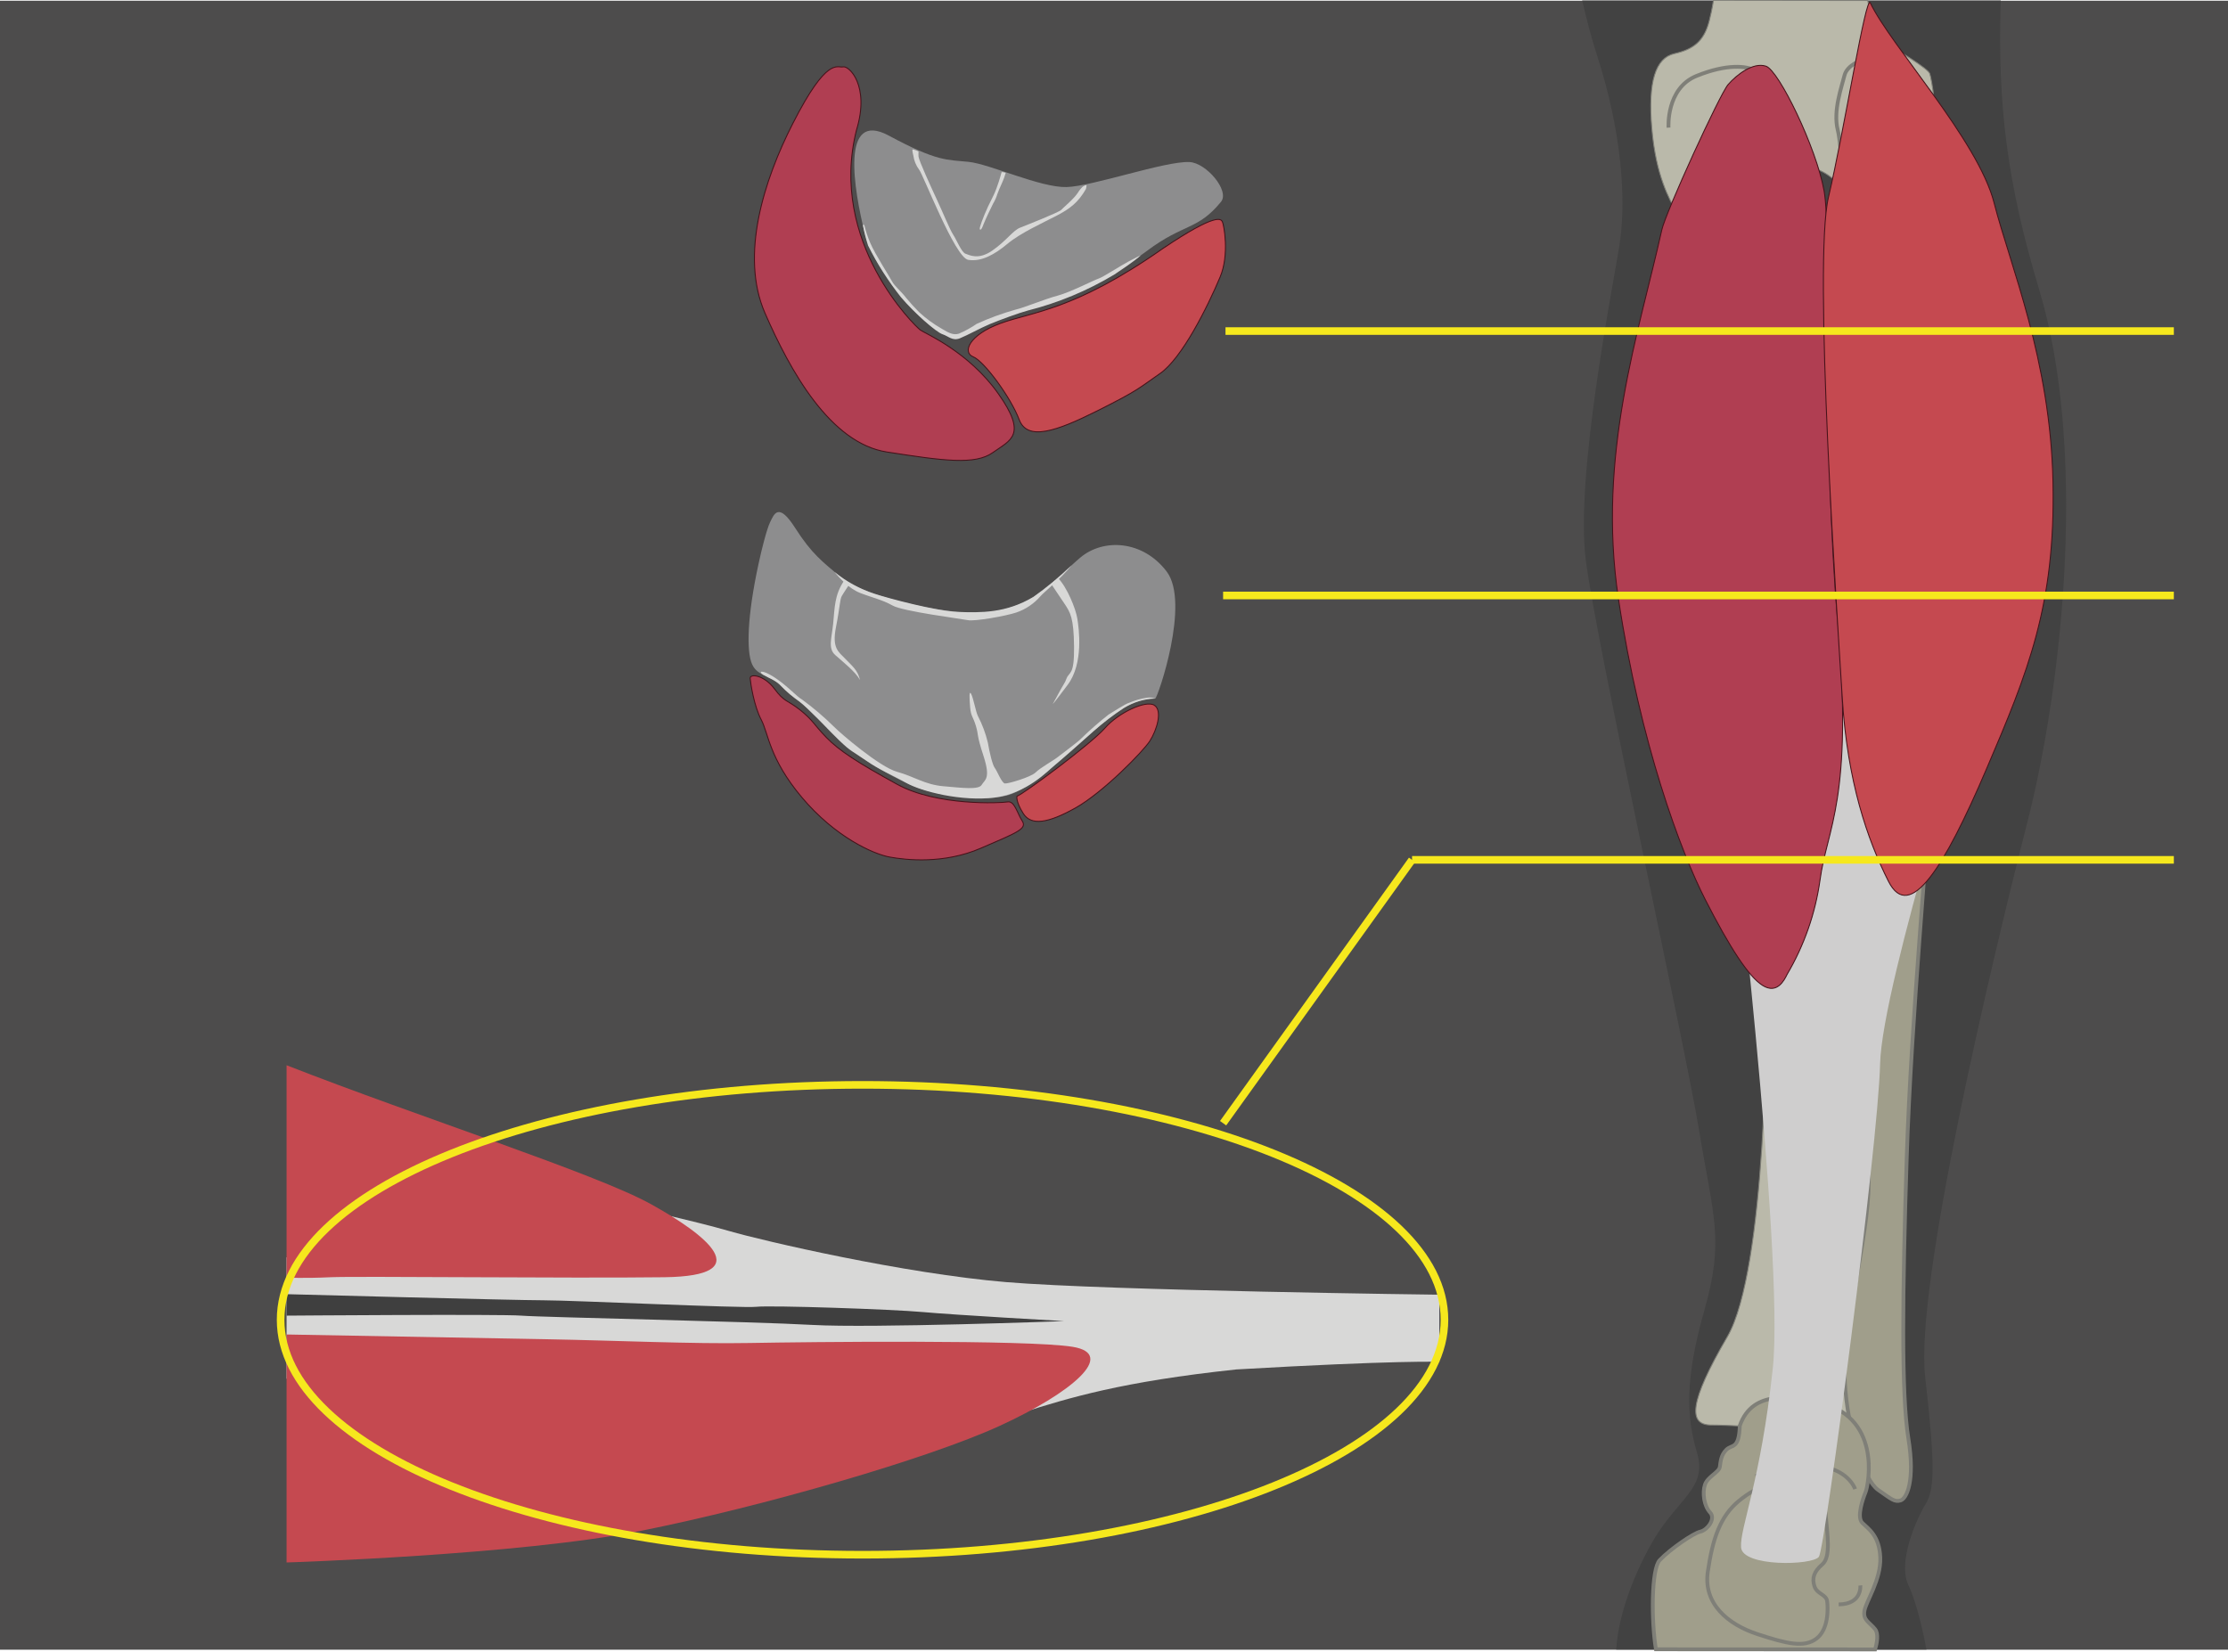
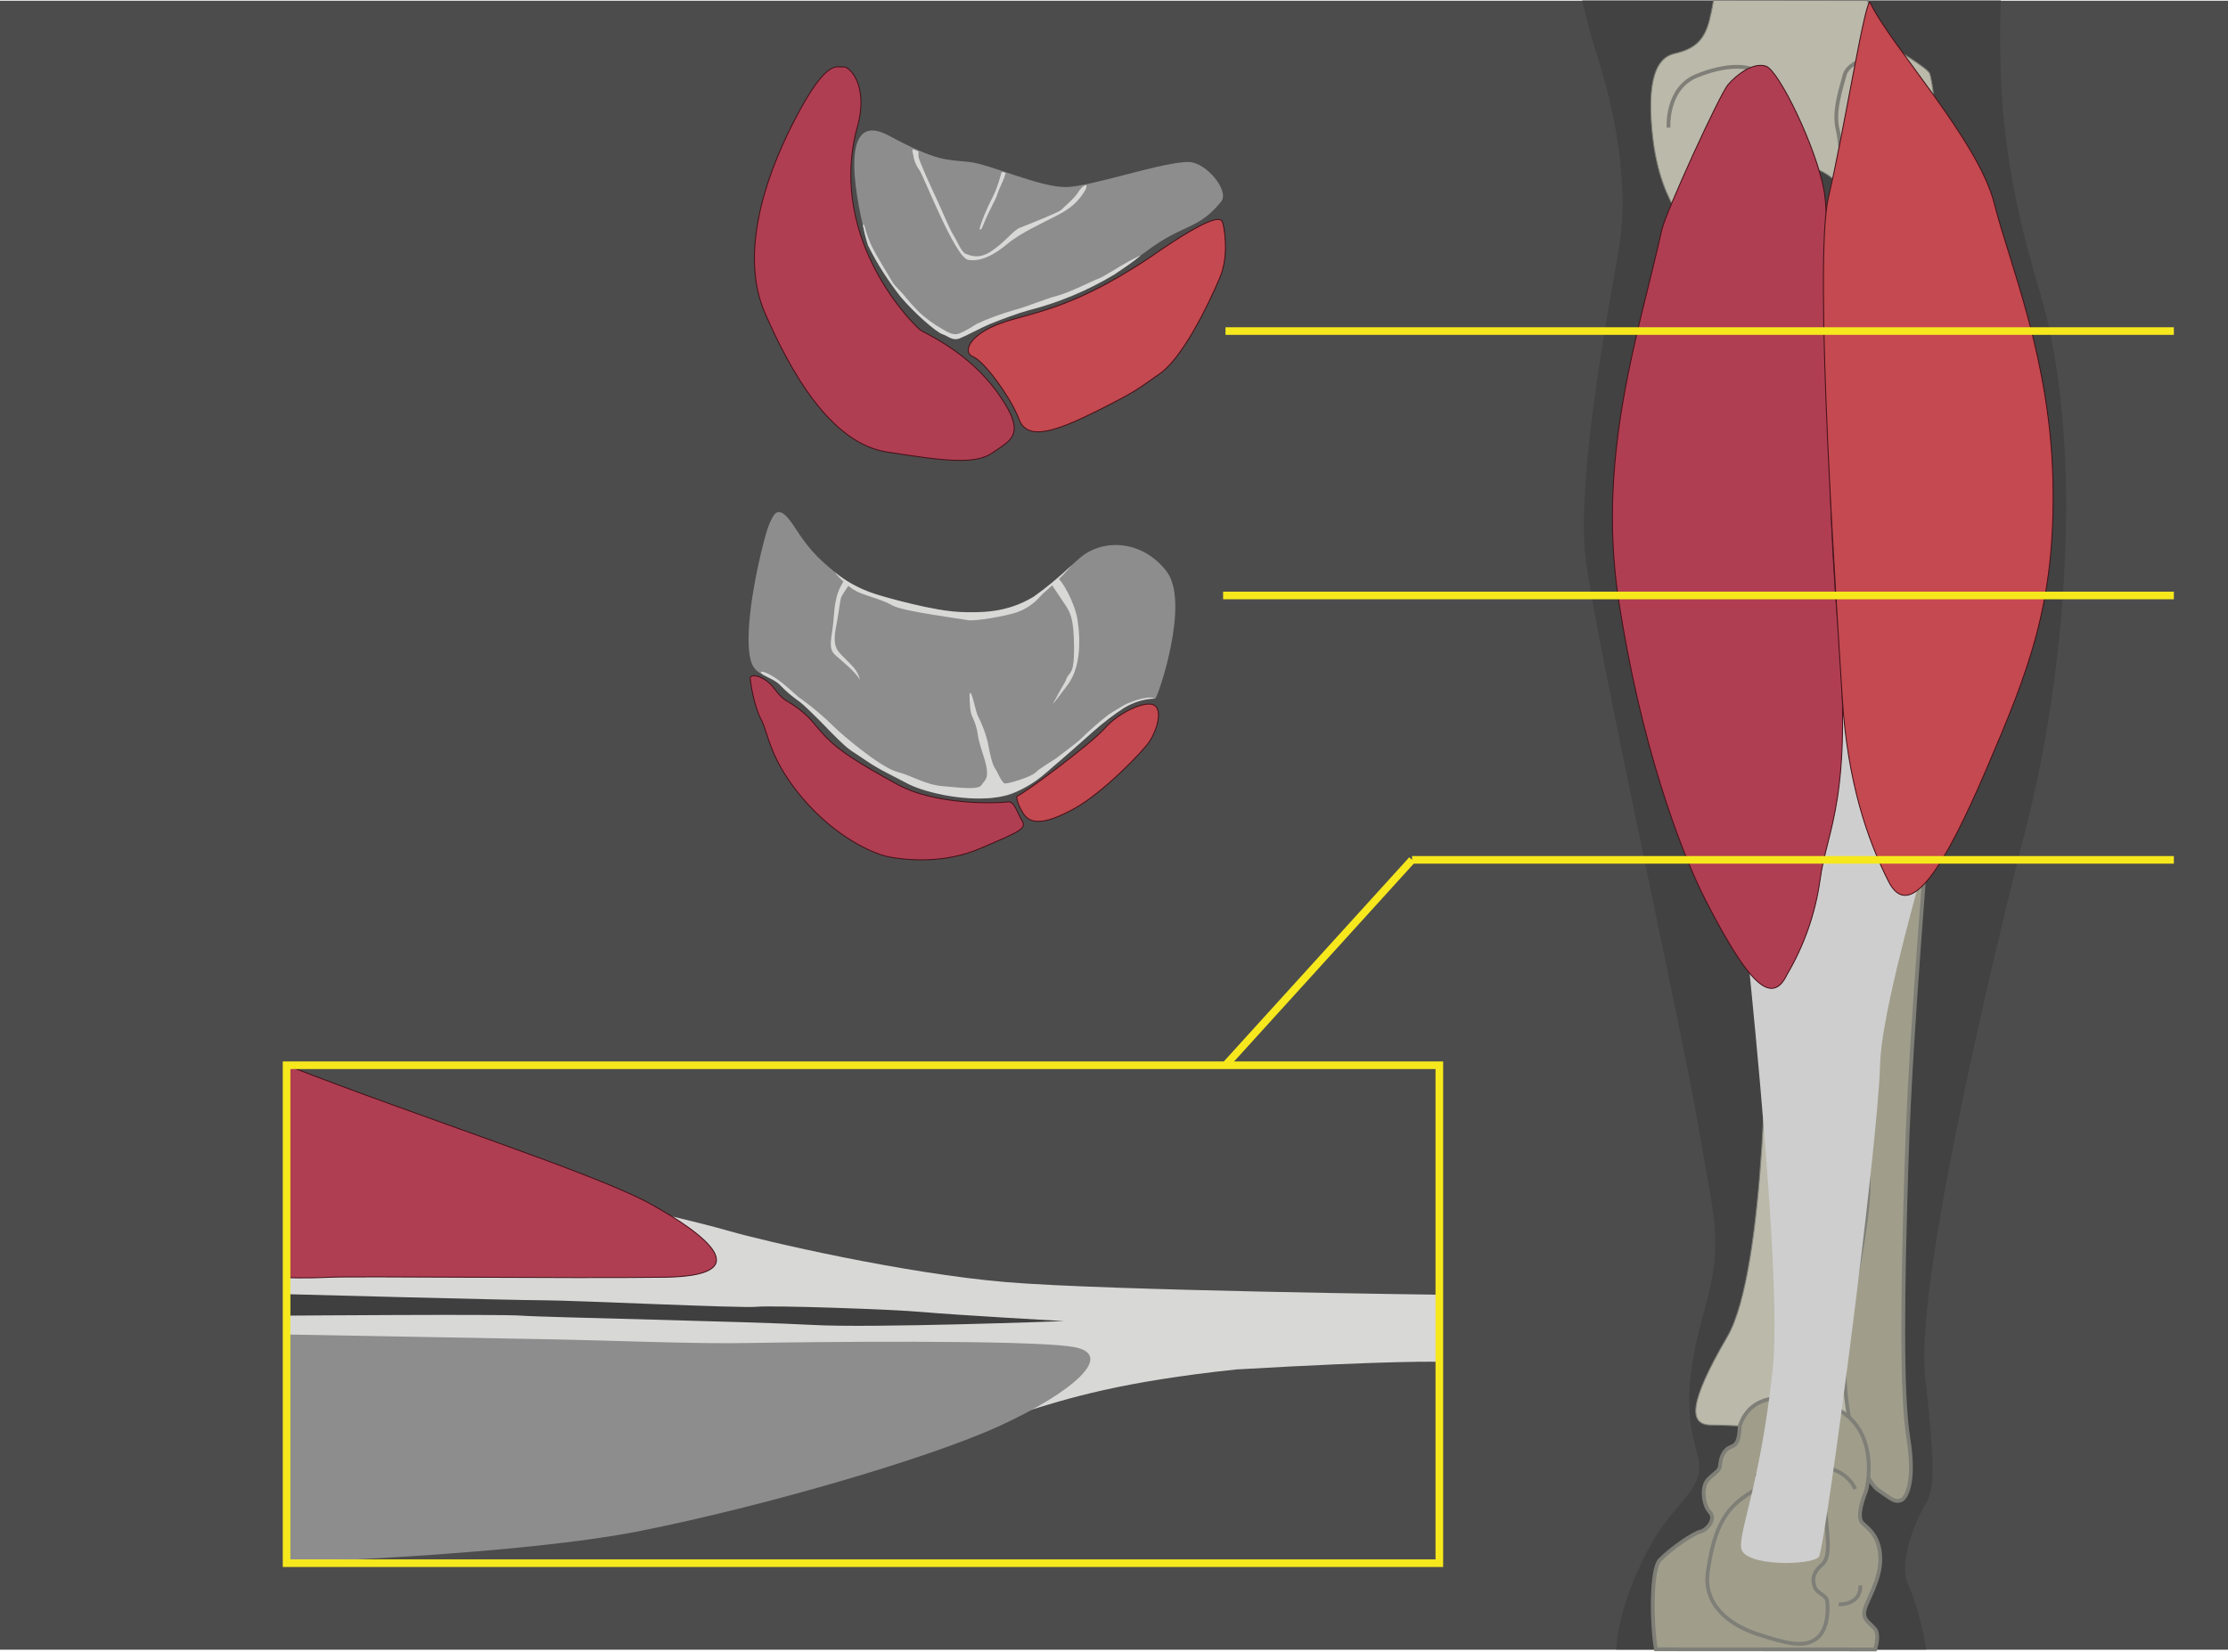
<svg xmlns="http://www.w3.org/2000/svg" viewBox="0 0 586.28 434.61">
  <defs>
    <style>
      .cls-1 {
        fill: #4d4c4c;
      }

      .cls-2 {
        fill: #d8d8d7;
      }

      .cls-3 {
        fill: #3f3f3f;
      }

+       .cls-4 {
+         fill: #b03e52;
+       }
+ 
      .cls-4, .cls-6 {
-         fill: #c54950;
+         stroke: #451119;
+       }
+ 
+       .cls-10, .cls-12, .cls-4, .cls-6, .cls-8, .cls-9 {
+         stroke-miterlimit: 10;
+       }
+ 
+       .cls-4, .cls-6, .cls-8 {
+         stroke-width: 0.25px;
      }

      .cls-5 {
        fill: #8d8d8e;
      }

-       .cls-6, .cls-7 {
-         stroke: #451119;
-       }
- 
-       .cls-10, .cls-11, .cls-13, .cls-6, .cls-7, .cls-9 {
-         stroke-miterlimit: 10;
-       }
- 
-       .cls-6, .cls-7, .cls-9 {
-         stroke-width: 0.25px;
+       .cls-6 {
+         fill: #c54950;
      }

      .cls-7 {
-         fill: #b03e52;
+         fill: #424242;
      }

      .cls-8 {
-         fill: #424242;
+         fill: #bab9aa;
+       }
+ 
+       .cls-10, .cls-8, .cls-9 {
+         stroke: #7f7f78;
      }

      .cls-9 {
-         fill: #bab9aa;
-       }
- 
-       .cls-10, .cls-11, .cls-9 {
-         stroke: #7f7f78;
-       }
- 
-       .cls-10 {
        fill: #a09e8b;
      }

-       .cls-11, .cls-13 {
+       .cls-10, .cls-12 {
        fill: none;
      }

-       .cls-12 {
+       .cls-11 {
        fill: #cfcece;
      }

-       .cls-13 {
+       .cls-12 {
        stroke: #f6e81d;
        stroke-width: 2px;
      }
    </style>
  </defs>
  <g id="Capa_2" data-name="Capa 2">
    <g id="Capa_1-2" data-name="Capa 1">
      <g>
        <rect class="cls-1" y="0.2" width="586.28" height="433.99" transform="translate(586.28 434.38) rotate(-180)" />
        <g>
          <path class="cls-2" d="M378.74,340.75s-87.11-1.07-113.94-3.31S201,326.64,191.91,324s-27.15-6.63-27.15-6.63L75.41,330.92v31.92S172.24,384.89,221,381.21s44-14.38,104.32-20.79c42.54-2.46,53.44-2,53.44-2Z" />
          <path class="cls-3" d="M280,347.7s-50.73,1.89-66.27,1-71.11-2-76.53-2.44-61.77,0-61.77,0v-5.65s60,1.61,67.65,1.61,52.38,2.13,56,1.71,35.7.64,43.82,1.39S280,347.7,280,347.7Z" />
          <path class="cls-4" d="M75.41,280.36c35.27,13.79,81.44,28.54,95.87,36.55s28.54,18.92,3.53,19.24-81.13-.32-87.86,0-11.54.1-11.54.1Z" />
-           <path class="cls-4" d="M75.41,351.22v60s61.24-1.93,93.31-8.34,75.35-18.92,94.27-27.58,31.1-18.92,19.24-20.84-69.91-1.28-85-1-34.31-.64-53.87-1S75.41,351.22,75.41,351.22Z" />
+           <path class="cls-5" d="M75.41,351.22v60s61.24-1.93,93.31-8.34,75.35-18.92,94.27-27.58,31.1-18.92,19.24-20.84-69.91-1.28-85-1-34.31-.64-53.87-1S75.41,351.22,75.41,351.22Z" />
        </g>
        <g>
          <path class="cls-5" d="M313,42.65c4.42.2,10.66,7.57,8.3,10.46-6.16,7.54-9.7,5.59-19.45,12.89-14.61,10.93-23.33,13-34.37,16.53s-9.52,4.38-15.16,6.24-22-16.11-24.79-27.45-6.5-32.56,6.37-25.62,15.34,6.3,21,6.9,18.85,6.8,25.73,6.63S306.58,42.35,313,42.65Z" />
          <path class="cls-6" d="M321.07,72.9c-3.32,7.91-10.06,21.42-15.81,25.4s-5.6,4.36-16.46,9.8-18.46,8.07-20.62,2.32S259,95.07,256.09,93.91s-1.14-5.76,7.18-8.81,19.43-3.34,42.8-19.75c14.14-9.5,15.22-7.7,15.59-7S323.58,66.92,321.07,72.9Z" />
-           <path class="cls-7" d="M208.6,32.54c-7.56,14.84-13.92,34.64-7.32,49.82s17.18,34.28,32.09,36.6,23.25,3.47,27.89.15,9.23-4.52,1.39-15.56S243.5,87.8,242.19,86.87s-24.28-23.13-16.81-52.64c3.58-11.75-2-17-3.53-16.63S217.71,14.63,208.6,32.54Z" />
+           <path class="cls-4" d="M208.6,32.54c-7.56,14.84-13.92,34.64-7.32,49.82s17.18,34.28,32.09,36.6,23.25,3.47,27.89.15,9.23-4.52,1.39-15.56S243.5,87.8,242.19,86.87s-24.28-23.13-16.81-52.64c3.58-11.75-2-17-3.53-16.63S217.71,14.63,208.6,32.54Z" />
          <path class="cls-2" d="M285.75,49.74c-2,3.53-4.24,5.23-7.77,7.06s-9.46,4.52-12.85,7.35-6.87,4.8-10.35,4.24-11.91-22.62-12.92-23.73a8.12,8.12,0,0,1-1.53-3.76c-.27-1.12-.37-1.65,0-1.57a10.18,10.18,0,0,1,1.37.53,10.27,10.27,0,0,0,0,1.34c.07,1,3.35,8.17,4.84,11.35s3.4,7.89,4.29,9.23,2.19,4.66,3.24,5,3.36,1.73,7.07-.85,5.4-5.26,7.27-6,10.28-4.06,10.84-4.69,3.35-2.9,4.38-4.52,1.59-1.77,1.59-1.77.7-.39.7-.14A5.65,5.65,0,0,1,285.75,49.74Z" />
          <path class="cls-2" d="M264.21,46.83c-.49,1.37-1.14,2.49-1.77,4.26a10.94,10.94,0,0,1-1.11,2.49c-.4.72-2.25,4.69-2.52,5.43s-.53,1.43-.85,1.43-.21-.74,1.12-4,2.22-4.4,3.12-6.83,1.32-4.21,1.36-4.28.48,0,.48,0l.61.16S264.34,46.49,264.21,46.83Z" />
          <path class="cls-2" d="M299.94,67.42c.77-.55-1.39.53-2.92,1.37-2.39,1.28-6.85,4.2-7.91,4.52s-7.42,3.6-10.81,4.5-8.84,3.18-11,3.66a70.79,70.79,0,0,0-10.28,3.76,27.33,27.33,0,0,1-4.71,2.59c-1.43.43-2.61-.16-4.52-1.32a32.39,32.39,0,0,1-5.9-4.31,51.54,51.54,0,0,1-3.49-3.85c-1.17-1.55-3.09-3.15-3.62-4.21S230.25,66.9,229,63.94a29,29,0,0,1-1.55-4.66c-.08-.15-.42-.18-.38,0a43.88,43.88,0,0,0,1.36,5.36A80.84,80.84,0,0,0,237,78.13c3.71,4.38,9.42,9.33,11,9.83s2.61,1.88,4.63,1.06,5.33-2.68,7.87-3.74,7.84-3,9.89-3.53a84.18,84.18,0,0,0,22.88-9.52C299.13,68.33,299.63,67.64,299.94,67.42Z" />
        </g>
        <g>
          <path class="cls-5" d="M200.17,145.89c-3.34,14.38-3.82,24.13-2.53,28.22s4.88,3.19,8.07,6.62,5.3,3.39,12,11S238.91,207,244.06,208.1s13.81,3,20.82,1.29,19.6-14.37,26.24-19.87S303,183.63,304,183.86c.71-.46,9.25-25.2,3-33.44s-16.65-8.81-22.75-3.65-11.14,12-22.13,14.1-35.11-4.16-40.43-8.61-8.09-6.47-12.49-13.37-5.53-3.5-6.53-1.51S200.17,145.89,200.17,145.89Z" />
          <path class="cls-6" d="M303.74,185.6c2.27,1.42.63,6.62-1.16,9.41S290.2,208.61,283,212.64s-11.67,4.75-13.74,1.46-1.65-4.55-1.65-4.55c1.53-.44,19.49-13.75,23.12-17.9S301.53,184.23,303.74,185.6Z" />
-           <path class="cls-7" d="M211,209.86c8.72,10.39,18.79,14.93,23.14,15.71s14.19,1.88,23.93-2.32,12.25-5.12,10.91-7.2-2-5.32-3.84-5-18.57,1.11-29-4.6-15.33-8.9-18.67-12.34-3.57-4.61-7-7.31-4-1.92-6.69-5.53-6.51-4.08-6.38-2.7,1,7.23,2.92,10.87S202.4,199.63,211,209.86Z" />
+           <path class="cls-4" d="M211,209.86c8.72,10.39,18.79,14.93,23.14,15.71s14.19,1.88,23.93-2.32,12.25-5.12,10.91-7.2-2-5.32-3.84-5-18.57,1.11-29-4.6-15.33-8.9-18.67-12.34-3.57-4.61-7-7.31-4-1.92-6.69-5.53-6.51-4.08-6.38-2.7,1,7.23,2.92,10.87S202.4,199.63,211,209.86Z" />
          <path class="cls-2" d="M278.41,152.13c2.4,2.47,4.66,8.05,5.08,10.67s1.7,11.79-2.54,17.44-3.89,5-3.89,5c3.93-7.35,2.79-4.7,3.57-6.64s2.07-.74,2-8.37-1-9.06-2.48-11.28l-3.55-5.29C277.56,152.89,278.41,152.13,278.41,152.13Z" />
          <path class="cls-2" d="M222.24,152.66c-2.73,3.85-2.59,7.52-3,11.48s-1.41,6.52.56,8.27,5.37,4.44,6.5,6.56c-.56-2.55-2-3.64-3.84-5.55s-3.57-2.82-2.48-8.36,1-7.28,1.55-8.23,2.14-3.29,2.14-3.29Z" />
          <path class="cls-2" d="M282,148.76c-3.16,3.9-7.23,7-8.22,8.17a14.79,14.79,0,0,1-6.24,4.24c-2.94,1-11.14,2.4-12.83,2.05s-17.13-2.31-19.83-3.85-5.77-2.2-8.63-3.35-5.36-3.9-6.63-5.47a33.26,33.26,0,0,0,10.42,5.71c3.9,1.24,16.24,4.57,22.11,4.79s12.58.33,19.73-3.91A92.39,92.39,0,0,0,282,148.76Z" />
          <path class="cls-2" d="M304,183.86a16.48,16.48,0,0,0-8.25,2.47,75.73,75.73,0,0,0-8,6.11c-1.67,1.49-8.53,7.59-10.2,8.94s-7.26,7.44-15.83,8.53-19.16-1.55-23.28-3.88-6.9-3.33-10.47-5.82-4.1-2.36-7.17-5.4-8.39-8.62-10.42-10.16a32.83,32.83,0,0,1-4.86-4.12c-1.3-1.46-3.13-2-4.62-2.89s-.56-1.6,2.83.59,5.93,5.12,7.34,5.89a74.67,74.67,0,0,1,8.37,7.13c1.73,1.77,12,10.6,16.6,11.87s7.3,3.39,12.23,3.81,9.27,1,10.06-.37,2.44-1.53.48-7.57-1.22-5.25-2-7.89-1.32-2.46-1.53-5-.29-4.52.28-3.46,1.2,4.66,1.76,5.79a30.55,30.55,0,0,1,2.62,7c.42,2.47,1.2,5.87,1.83,6.68s1.82,4,2.67,4.09,6.83-1.67,8.08-2.91,4.87-3.26,5.77-4,5.56-4.14,6.3-5a89,89,0,0,1,7.12-6.22c.79-.45,4.51-2.91,5.4-3.1a18.93,18.93,0,0,1,4.75-1.35A4.27,4.27,0,0,1,304,183.86Z" />
        </g>
        <g>
          <g>
-             <path class="cls-8" d="M526.49.12c-.91,27.41,1.68,48.15,10.1,76.09,12.47,41.39,6.65,102-3.2,140.58s-29.5,121.82-26.8,145.55,2.46,29.71.11,33.53-7.42,15.18-4.53,21.28c2.39,5.05,4.22,14,4.77,17H425.29c.45-7.9,3.81-18.16,9.22-27.8,6.74-12,14.85-14.44,12.06-23.95s-3.31-19.15,1.94-37.63,2.38-24.29-1.43-47.39S420,169.11,417.27,147.28s6.81-70.1,8.81-82.34.63-30.35-5.75-50.09c-1.41-4.37-2.77-9.46-4-14.73Z" />
-             <path class="cls-9" d="M491.47.13c1.84,9.46,3.19,9.82,5.23,11.3,2.37,1.72,10.58,6.53,11.09,7.93s2.18,11.39.7,13a5.27,5.27,0,0,0-1.48,4.2c.18.7,2.13,1.88,2.72,4a19.08,19.08,0,0,1,.41,7.51c-.38,2.43-5.61,5.7-9.88,5.51a29.93,29.93,0,0,1-18.13-6.7c-7.27-5.71-10.7-.84-12.67,2.11s-7.29,9.77-14.22,10.43-12.21.24-14.11-3.5-5.35-9.51-6.45-22,1-18.67,5.89-19.79,7.79-3.12,9.2-8.6c.35-1.34.74-3.11,1.12-5.45Z" />
-             <path class="cls-9" d="M459.71,63.17c-4.12.13-8.83-.37-11.94-.06s-5.59,1.72-5.93,3.44a43.36,43.36,0,0,0,.66,12.19c.93,3.93.6,8.35.93,9.33s3,3.39,7.33,6.71,8.29,11.34,9.17,14.42,5.32,80,5.16,85-1.28,47.11-.55,60.71.11,79.56-10,96.89-10.39,23.3-4.14,23.25,42.47,2.25,42.47,2.25-6-58.79-6-89.07,1.36-163.93,2.51-174.22S496,92.9,503.37,87.38s14.45-11.3,9.29-22.67S502,61.59,500.12,61.55s-9.95-2.76-12.43-3.82-3.89-3.68-7.61-1.49-3.68,3-6.61,1.35-4-2.8-6.89,1.29S461.26,63.12,459.71,63.17Z" />
-             <path class="cls-10" d="M505.49,71.49c-4.53,1.32-6.35,3.47-6.62,6.33s-.43,10.4.68,12.47,2.53,2.14,4.29,3.18,1.28,15.42.34,23.14-.3,22.33-1.15,32.75-4.52,34.64-5.27,41.93-4.32,30.36-4.38,39.74-1.66,66.46-1.66,80.48-7,38.4-6.29,51.88,5.21,26.24,8.75,28.71,4.35,3.27,5.93,2.8,3.9-4.95,2.05-16.41-1.58-38-.41-74.16,5.69-83.87,6.14-96.68,4.64-45.44,5.29-54.57,3.93-44.13,4.48-49.77,4.68-9.35,7.1-15.81S522.43,77.19,520,74.12,514.52,68.87,505.49,71.49Z" />
-             <path class="cls-10" d="M493.43,434.11c.48-1.67.94-4.12,0-5.31-1.52-1.91-3.25-2.38-2.82-4.87s4.39-8.19,4.17-14-3.18-7.6-4.72-9.12.1-6.26.85-8.1,4.58-20.53-13.32-23.82c-5.41-1-16.37-3.53-19.78,6.35-.19,6.29-2.07,4.87-3.51,6.28s-1.53,3.11-1.74,4.55-3.18,2.54-3.91,4.66-.27,5.6,1.34,7.32-.79,4.68-2.57,5.06-7.81,4.5-10.68,7.5c-2.21,2.31-2.25,15.87-1,23.46Z" />
-             <path class="cls-10" d="M480.44,399c.35,4.53,1.43,10.72-.88,12.69s-2.78,3.71-2.1,5.8,3.1,2.11,3.34,3.94.42,7.37-2.8,9.82-7.68,1.41-15.49-1.15-14.36-8-13.11-16.49,3.19-14.53,8.23-18.64,9.11-4.9,12.38-4.93S479.87,391.63,480.44,399Z" />
-             <path class="cls-11" d="M488.16,391.9s-3.6-11.32-26.2-3.41" />
-             <path class="cls-11" d="M489.53,417.26s.55,4.95-5.7,5" />
-             <path class="cls-11" d="M439.06,33.59s-.7-10.33,7.37-13.61,13.22-2.57,15.12-1.53,3.31,3.37,4.15,8.44.15,13.21-1.24,19-.41,11-9.22,13.57" />
-             <path class="cls-11" d="M490.11,15.76s-4.05,1.22-4.75,4.1-3.05,9.26-1.78,14.31.33,16.71,8.51,18.07" />
+             <path class="cls-7" d="M526.49.12c-.91,27.41,1.68,48.15,10.1,76.09,12.47,41.39,6.65,102-3.2,140.58s-29.5,121.82-26.8,145.55,2.46,29.71.11,33.53-7.42,15.18-4.53,21.28c2.39,5.05,4.22,14,4.77,17H425.29c.45-7.9,3.81-18.16,9.22-27.8,6.74-12,14.85-14.44,12.06-23.95s-3.31-19.15,1.94-37.63,2.38-24.29-1.43-47.39S420,169.11,417.27,147.28s6.81-70.1,8.81-82.34.63-30.35-5.75-50.09c-1.41-4.37-2.77-9.46-4-14.73Z" />
+             <path class="cls-8" d="M491.47.13c1.84,9.46,3.19,9.82,5.23,11.3,2.37,1.72,10.58,6.53,11.09,7.93s2.18,11.39.7,13a5.27,5.27,0,0,0-1.48,4.2c.18.7,2.13,1.88,2.72,4a19.08,19.08,0,0,1,.41,7.51c-.38,2.43-5.61,5.7-9.88,5.51a29.93,29.93,0,0,1-18.13-6.7c-7.27-5.71-10.7-.84-12.67,2.11s-7.29,9.77-14.22,10.43-12.21.24-14.11-3.5-5.35-9.51-6.45-22,1-18.67,5.89-19.79,7.79-3.12,9.2-8.6c.35-1.34.74-3.11,1.12-5.45Z" />
+             <path class="cls-8" d="M459.71,63.17c-4.12.13-8.83-.37-11.94-.06s-5.59,1.72-5.93,3.44a43.36,43.36,0,0,0,.66,12.19c.93,3.93.6,8.35.93,9.33s3,3.39,7.33,6.71,8.29,11.34,9.17,14.42,5.32,80,5.16,85-1.28,47.11-.55,60.71.11,79.56-10,96.89-10.39,23.3-4.14,23.25,42.47,2.25,42.47,2.25-6-58.79-6-89.07,1.36-163.93,2.51-174.22S496,92.9,503.37,87.38s14.45-11.3,9.29-22.67S502,61.59,500.12,61.55s-9.95-2.76-12.43-3.82-3.89-3.68-7.61-1.49-3.68,3-6.61,1.35-4-2.8-6.89,1.29S461.26,63.12,459.71,63.17Z" />
+             <path class="cls-9" d="M505.49,71.49c-4.53,1.32-6.35,3.47-6.62,6.33s-.43,10.4.68,12.47,2.53,2.14,4.29,3.18,1.28,15.42.34,23.14-.3,22.33-1.15,32.75-4.52,34.64-5.27,41.93-4.32,30.36-4.38,39.74-1.66,66.46-1.66,80.48-7,38.4-6.29,51.88,5.21,26.24,8.75,28.71,4.35,3.27,5.93,2.8,3.9-4.95,2.05-16.41-1.58-38-.41-74.16,5.69-83.87,6.14-96.68,4.64-45.44,5.29-54.57,3.93-44.13,4.48-49.77,4.68-9.35,7.1-15.81S522.43,77.19,520,74.12,514.52,68.87,505.49,71.49Z" />
+             <path class="cls-9" d="M493.43,434.11c.48-1.67.94-4.12,0-5.31-1.52-1.91-3.25-2.38-2.82-4.87s4.39-8.19,4.17-14-3.18-7.6-4.72-9.12.1-6.26.85-8.1,4.58-20.53-13.32-23.82c-5.41-1-16.37-3.53-19.78,6.35-.19,6.29-2.07,4.87-3.51,6.28s-1.53,3.11-1.74,4.55-3.18,2.54-3.91,4.66-.27,5.6,1.34,7.32-.79,4.68-2.57,5.06-7.81,4.5-10.68,7.5c-2.21,2.31-2.25,15.87-1,23.46Z" />
+             <path class="cls-9" d="M480.44,399c.35,4.53,1.43,10.72-.88,12.69s-2.78,3.71-2.1,5.8,3.1,2.11,3.34,3.94.42,7.37-2.8,9.82-7.68,1.41-15.49-1.15-14.36-8-13.11-16.49,3.19-14.53,8.23-18.64,9.11-4.9,12.38-4.93S479.87,391.63,480.44,399Z" />
+             <path class="cls-10" d="M488.16,391.9s-3.6-11.32-26.2-3.41" />
+             <path class="cls-10" d="M489.53,417.26s.55,4.95-5.7,5" />
+             <path class="cls-10" d="M439.06,33.59s-.7-10.33,7.37-13.61,13.22-2.57,15.12-1.53,3.31,3.37,4.15,8.44.15,13.21-1.24,19-.41,11-9.22,13.57" />
+             <path class="cls-10" d="M490.11,15.76s-4.05,1.22-4.75,4.1-3.05,9.26-1.78,14.31.33,16.71,8.51,18.07" />
          </g>
-           <path class="cls-12" d="M455,206.13s14.68,124.34,11.49,154.08-8.64,41.77-8.35,47,18.82,4.83,20.49,2.51,15.59-108.22,16.1-129.67,26.59-102.46,26.59-102.46l-51-14Z" />
-           <path class="cls-7" d="M437.29,60.5c-6,27.08-17.13,59.17-11.4,97.16s16.36,66.44,22.84,79.11,11.44,20.33,15.14,22.61,5.57-1.23,6.4-2.95a67.07,67.07,0,0,0,8.64-24.73c1.84-13.86,8.79-21.2,4.69-67.84S482.05,61.67,480,50.25,468.09,18.54,464.7,17.42s-7.72,2.27-9.94,4.81S438.31,55.88,437.29,60.5Z" />
+           <path class="cls-11" d="M455,206.13s14.68,124.34,11.49,154.08-8.64,41.77-8.35,47,18.82,4.83,20.49,2.51,15.59-108.22,16.1-129.67,26.59-102.46,26.59-102.46l-51-14Z" />
+           <path class="cls-4" d="M437.29,60.5c-6,27.08-17.13,59.17-11.4,97.16s16.36,66.44,22.84,79.11,11.44,20.33,15.14,22.61,5.57-1.23,6.4-2.95a67.07,67.07,0,0,0,8.64-24.73c1.84-13.86,8.79-21.2,4.69-67.84S482.05,61.67,480,50.25,468.09,18.54,464.7,17.42s-7.72,2.27-9.94,4.81S438.31,55.88,437.29,60.5Z" />
          <path class="cls-6" d="M492.15.76c5.4,11.32,28.38,36.15,32.59,52.66S539.59,94.65,540.23,127s-6.57,49.84-17.56,75.52S502.51,243,496.93,231.94s-10.78-26.21-12.14-48.06-7.7-114.9-3.64-132C485.32,34.25,491-1.66,492.15.76Z" />
        </g>
-         <line class="cls-13" x1="572.03" y1="87.13" x2="322.48" y2="87.13" />
-         <line class="cls-13" x1="572.03" y1="156.72" x2="321.85" y2="156.72" />
-         <line class="cls-13" x1="572.03" y1="226.3" x2="371.57" y2="226.3" />
-         <line class="cls-13" x1="371.57" y1="226.3" x2="321.85" y2="295.61" />
-         <ellipse class="cls-13" cx="226.97" cy="347.35" rx="153.13" ry="61.83" />
+         <line class="cls-12" x1="572.03" y1="87.13" x2="322.48" y2="87.13" />
+         <line class="cls-12" x1="572.03" y1="156.72" x2="321.85" y2="156.72" />
+         <line class="cls-12" x1="572.03" y1="226.3" x2="371.57" y2="226.3" />
+         <line class="cls-12" x1="371.57" y1="226.3" x2="322.48" y2="280.36" />
+         <rect class="cls-12" x="75.41" y="280.36" width="303.34" height="131.05" />
      </g>
    </g>
  </g>
</svg>
